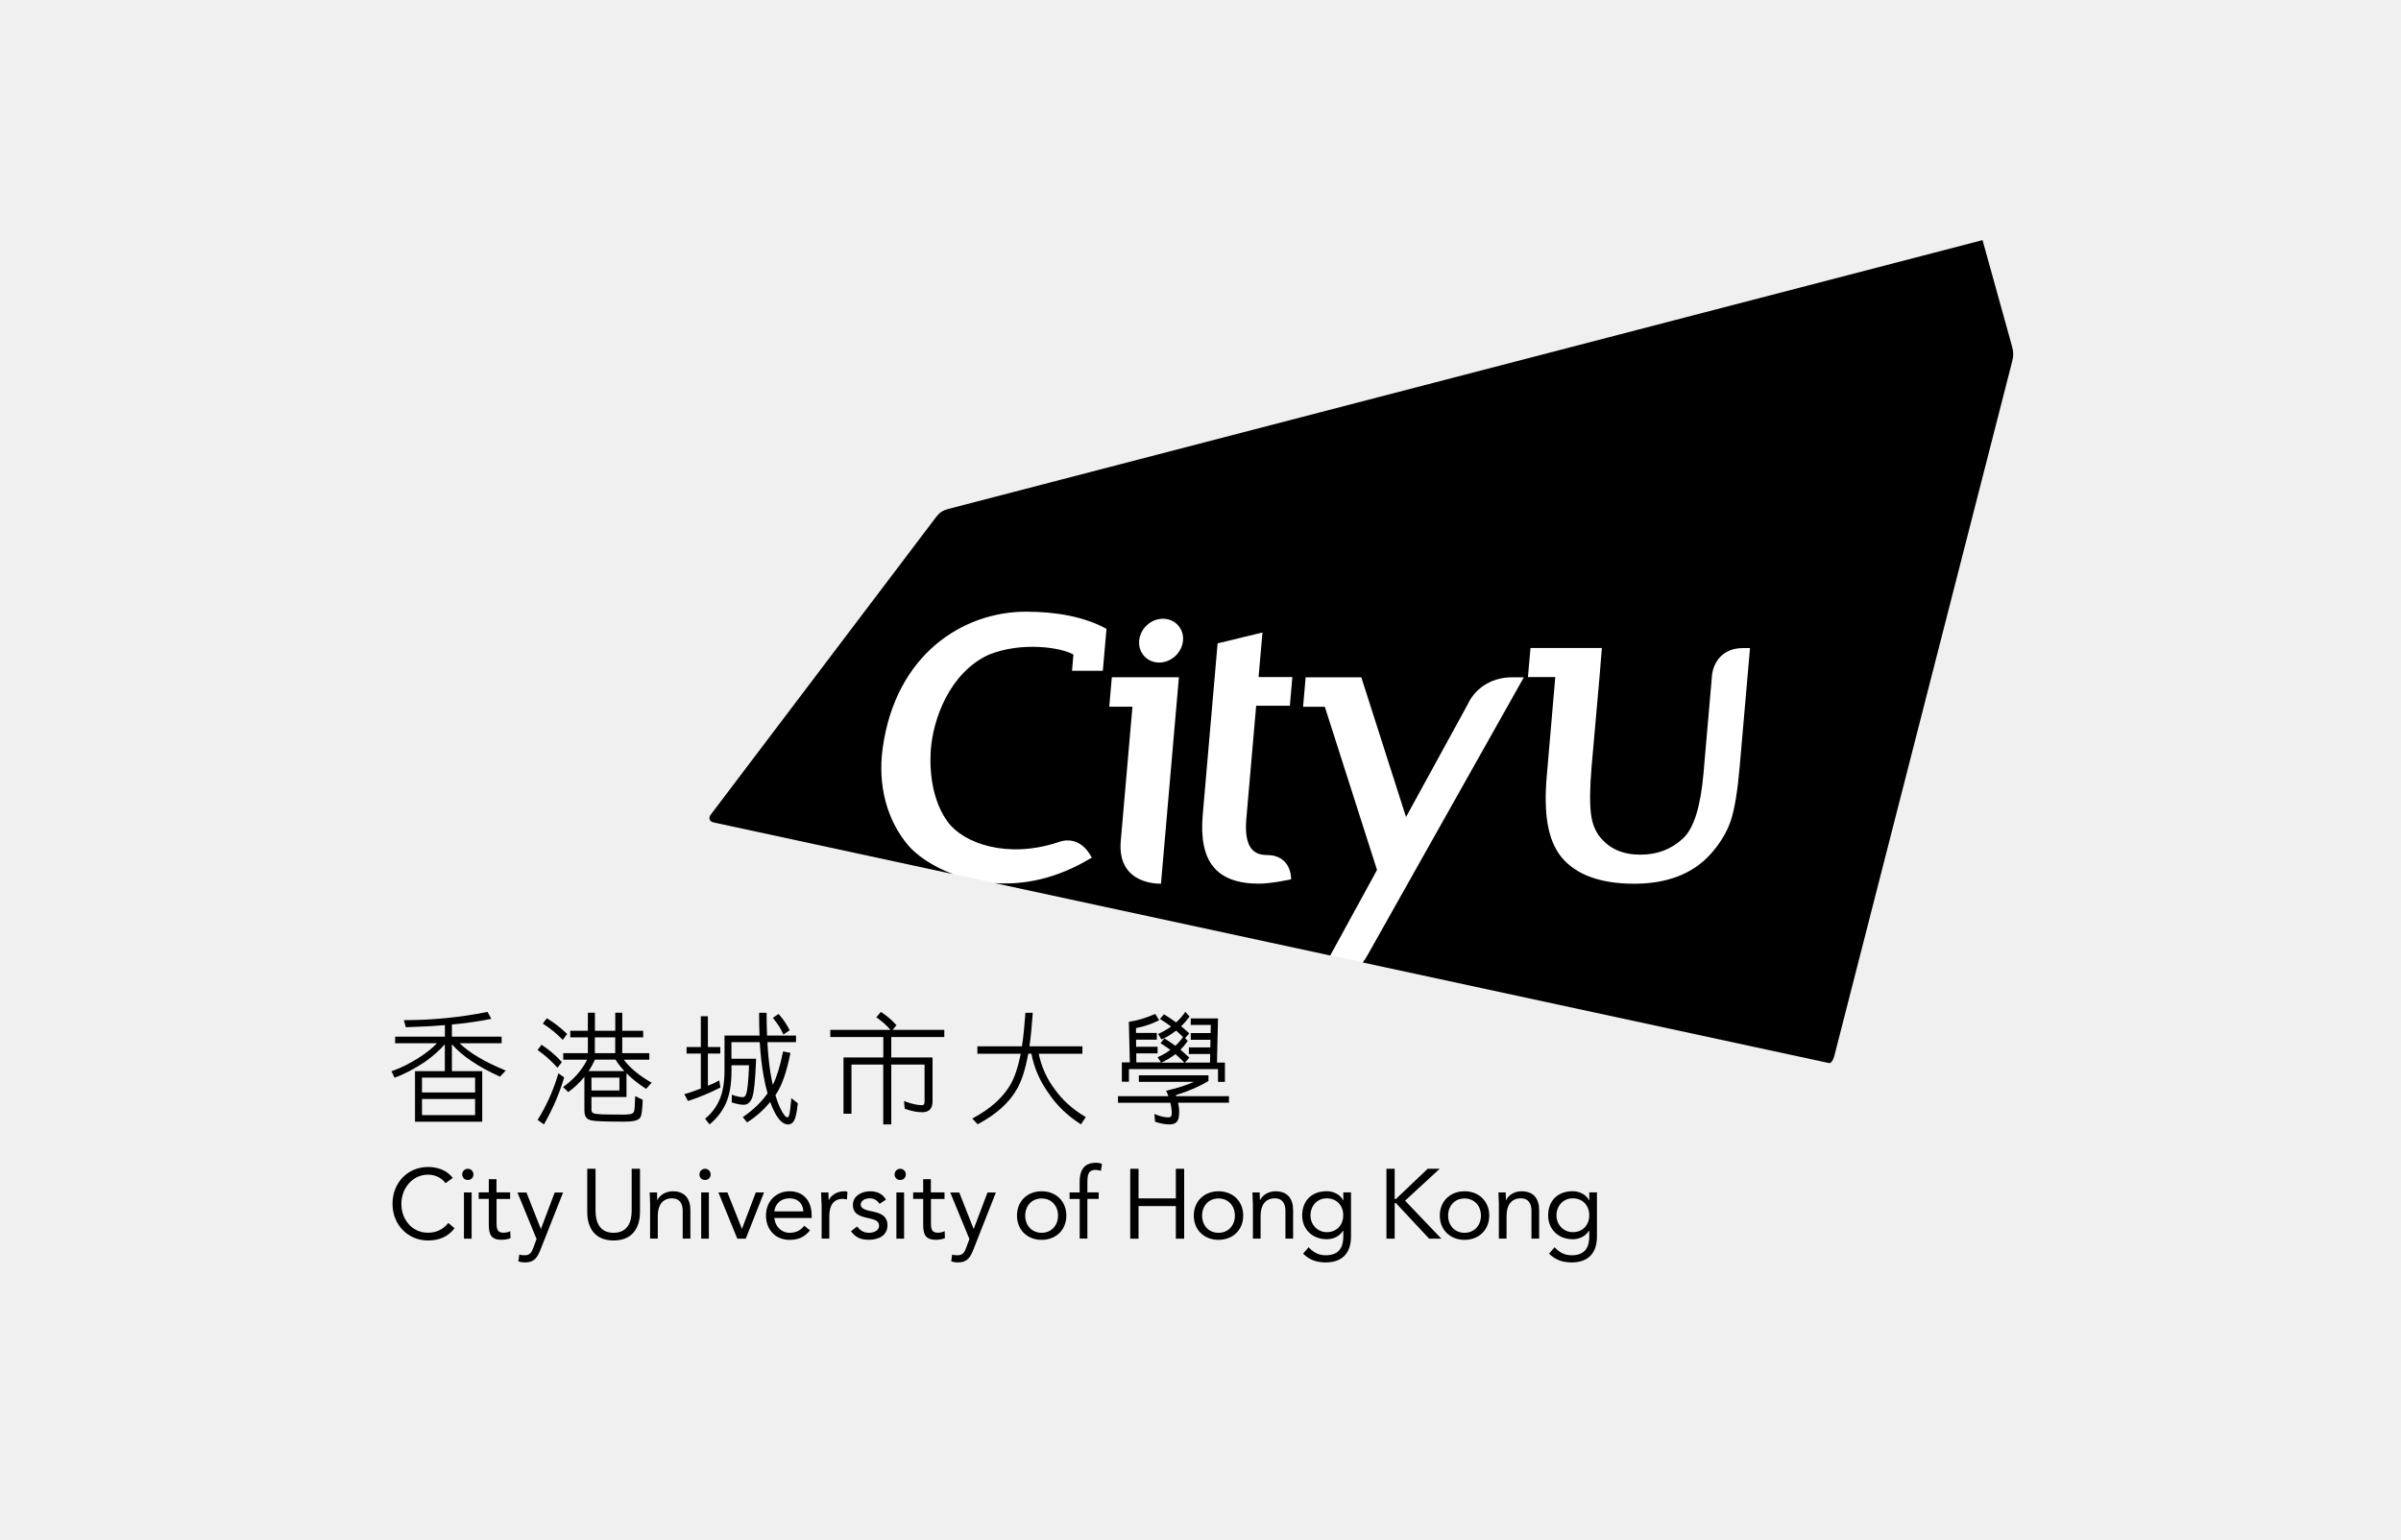
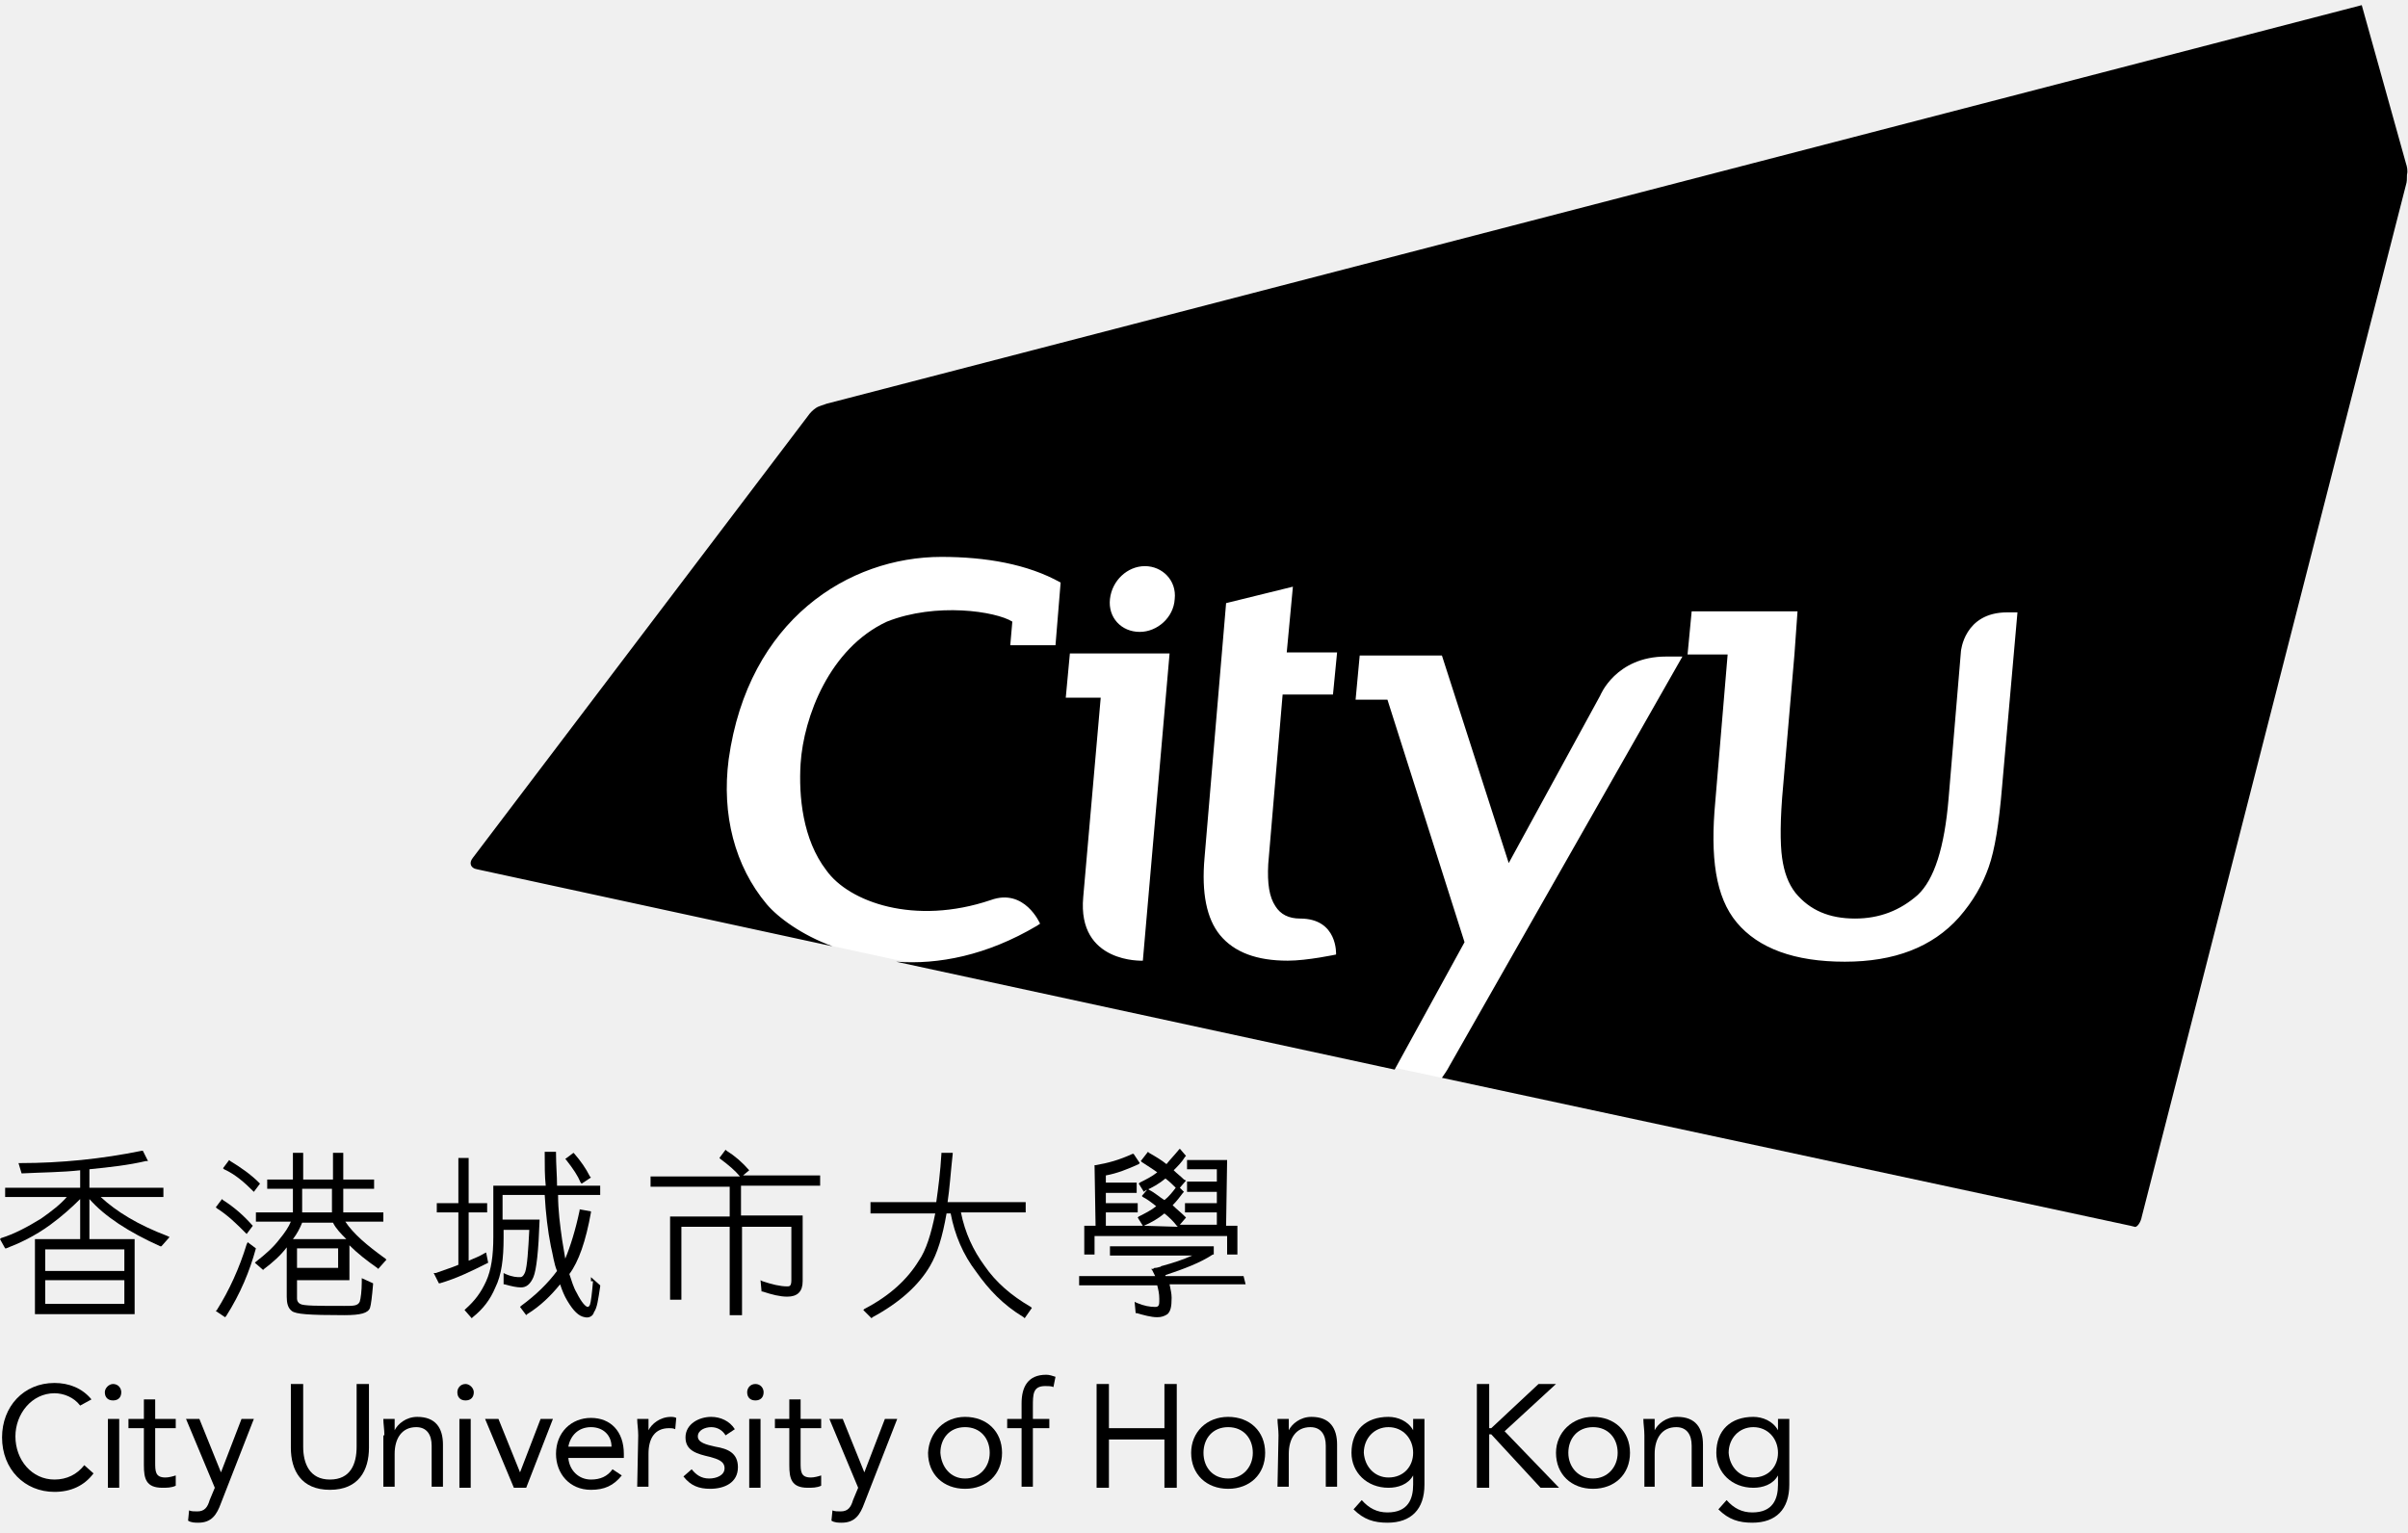
- <svg xmlns="http://www.w3.org/2000/svg" version="1.1" id="Chinese_Text_2" x="0px" y="0px" viewBox="0 0 346.84 222.45" style="enable-background:new 0 0 346.84 222.45;" xml:space="preserve">
+ <svg xmlns="http://www.w3.org/2000/svg" version="1.1" id="Chinese_Text_2" x="0px" y="0px" viewBox="0 0 234.3 149.2" style="enable-background:new 0 0 234.3 149.2;" xml:space="preserve">
  <style type="text/css">
	.st0{fill:#FFFFFF;}
</style>
  <g>
    <g>
-       <path d="M64.36,170.97c-0.6-0.82-1.56-1.23-2.53-1.23c-2.25,0-3.85,1.98-3.85,4.2c0,2.34,1.58,4.19,3.85,4.19    c1.23,0,2.21-0.5,2.93-1.41l0.9,0.76c-0.9,1.21-2.21,1.77-3.82,1.77c-2.9,0-5.14-2.24-5.14-5.31c0-2.97,2.14-5.31,5.14-5.31    c1.37,0,2.71,0.47,3.57,1.58L64.36,170.97z" />
-       <path d="M92.45,175.14c0,2.2-1.03,4.11-3.81,4.11c-2.78,0-3.81-1.92-3.81-4.11v-6.25h1.2v6.08c0,1.63,0.6,3.17,2.61,3.17    c2.01,0,2.61-1.54,2.61-3.17v-6.08h1.2V175.14z" />
-       <path d="M67.58,168.89c0.46,0,0.81,0.37,0.81,0.81c0,0.47-0.34,0.81-0.81,0.81c-0.47,0-0.81-0.34-0.81-0.81    C66.76,169.26,67.12,168.89,67.58,168.89 M67.02,172.31h1.11v6.68h-1.11V172.31z" />
-       <path d="M73.7,173.25h-1.97v3.34c0,0.85,0.02,1.54,1,1.54c0.33,0,0.68-0.07,0.98-0.23l0.04,1.01c-0.38,0.17-0.88,0.24-1.3,0.24    c-1.58,0-1.84-0.85-1.84-2.24v-3.67h-1.46v-0.94h1.46v-1.9h1.11v1.9h1.97V173.25z" />
-       <path d="M78.1,180.52c-0.44,1.13-0.88,1.9-2.22,1.9c-0.31,0-0.7-0.03-1-0.17l0.14-0.97c0.23,0.09,0.47,0.11,0.79,0.11    c0.73,0,1-0.44,1.24-1.1l0.46-1.25l-2.76-6.72h1.3l2.07,5.24h0.03l1.98-5.24h1.21L78.1,180.52z" />
-       <path d="M93.91,173.9c0-0.61-0.06-1.14-0.06-1.59h1.06c0,0.36,0.03,0.73,0.03,1.1h0.03c0.3-0.65,1.13-1.27,2.22-1.27    c1.76,0,2.54,1.11,2.54,2.72v4.12h-1.11v-4.01c0-1.11-0.49-1.81-1.53-1.81c-1.44,0-2.07,1.05-2.07,2.57v3.25h-1.11V173.9z" />
-       <path d="M101.85,168.89c0.45,0,0.81,0.37,0.81,0.81c0,0.47-0.34,0.81-0.81,0.81c-0.47,0-0.81-0.34-0.81-0.81    C101.04,169.26,101.4,168.89,101.85,168.89 M101.29,172.31h1.11v6.68h-1.11V172.31z" />
-       <polygon points="107.73,178.99 106.51,178.99 103.78,172.31 105.08,172.31 107.17,177.55 107.19,177.55 109.18,172.31     110.37,172.31   " />
-       <path d="M123.81,177.24c0.44,0.54,0.93,0.9,1.71,0.9c0.7,0,1.47-0.3,1.47-1.03c0-0.71-0.71-0.9-1.43-1.06    c-1.27-0.28-2.35-0.55-2.35-1.94c0-1.3,1.26-1.97,2.5-1.97c0.94,0,1.81,0.36,2.27,1.21l-0.93,0.61c-0.29-0.47-0.76-0.8-1.41-0.8    c-0.61,0-1.31,0.3-1.31,0.93c0,0.56,0.8,0.8,1.69,0.97c1.18,0.23,2.18,0.65,2.18,2c0,1.51-1.34,2.09-2.67,2.09    c-1.13,0-1.94-0.3-2.6-1.24L123.81,177.24z" />
-       <path d="M117.01,177.78c-0.79,1.01-1.73,1.38-2.97,1.38c-2.1,0-3.39-1.57-3.39-3.51c0-2.07,1.46-3.51,3.43-3.51    c1.88,0,3.17,1.28,3.17,3.5V176h-5.39c0.09,1.16,0.97,2.14,2.19,2.14c0.95,0,1.6-0.34,2.13-1.02L117.01,177.78z M116.05,175.05    c-0.04-1.13-0.79-1.89-2.01-1.89c-1.23,0-2.04,0.76-2.19,1.89H116.05z" />
-       <path d="M118.67,173.9c0-0.61-0.06-1.14-0.06-1.59h1.06c0,0.36,0.03,0.73,0.03,1.1h0.03c0.3-0.65,1.13-1.27,2.23-1.27    c0.14,0,0.3,0.01,0.46,0.07l-0.07,1.12c-0.19-0.06-0.4-0.09-0.6-0.09c-1.36,0-1.95,0.96-1.95,2.49v3.25h-1.11V173.9z" />
-       <path d="M130.04,168.89c0.46,0,0.81,0.37,0.81,0.81c0,0.47-0.34,0.81-0.81,0.81s-0.81-0.34-0.81-0.81    C129.23,169.26,129.59,168.89,130.04,168.89 M129.49,172.31h1.11v6.68h-1.11V172.31z" />
-       <path d="M136.45,173.25h-1.97v3.34c0,0.85,0.01,1.54,1,1.54c0.33,0,0.68-0.07,0.98-0.23l0.04,1.01c-0.38,0.17-0.88,0.24-1.3,0.24    c-1.58,0-1.84-0.85-1.84-2.24v-3.67h-1.45v-0.94h1.45v-1.9h1.11v1.9h1.97V173.25z" />
-       <path d="M140.63,180.52c-0.44,1.13-0.88,1.9-2.22,1.9c-0.32,0-0.7-0.03-1-0.17l0.14-0.97c0.23,0.09,0.47,0.11,0.79,0.11    c0.73,0,1-0.44,1.24-1.1l0.46-1.25l-2.77-6.72h1.3l2.07,5.24h0.03l1.98-5.24h1.21L140.63,180.52z" />
-       <path d="M150.47,172.14c2.06,0,3.57,1.43,3.57,3.51c0,2.09-1.51,3.51-3.57,3.51c-2.05,0-3.56-1.42-3.56-3.51    C146.91,173.57,148.41,172.14,150.47,172.14 M150.47,178.14c1.44,0,2.37-1.09,2.37-2.48c0-1.4-0.93-2.48-2.37-2.48    c-1.44,0-2.37,1.08-2.37,2.48C148.1,177.05,149.03,178.14,150.47,178.14" />
-       <path d="M155.96,173.25h-1.45v-0.94h1.45v-1.5c0-1.63,0.57-2.79,2.37-2.79c0.28,0,0.64,0.06,0.86,0.17l-0.16,1    c-0.24-0.09-0.5-0.14-0.75-0.14c-1.16,0-1.2,0.84-1.2,2v1.25h1.63v0.94h-1.63v5.74h-1.11V173.25z" />
-       <polygon points="163.27,168.89 164.47,168.89 164.47,173.17 169.86,173.17 169.86,168.89 171.06,168.89 171.06,178.99     169.86,178.99 169.86,174.28 164.47,174.28 164.47,178.99 163.27,178.99   " />
-       <path d="M176.02,172.14c2.06,0,3.57,1.43,3.57,3.51c0,2.09-1.51,3.51-3.57,3.51c-2.05,0-3.57-1.42-3.57-3.51    C172.45,173.57,173.97,172.14,176.02,172.14 M176.02,178.14c1.44,0,2.37-1.09,2.37-2.48c0-1.4-0.93-2.48-2.37-2.48    c-1.44,0-2.37,1.08-2.37,2.48C173.65,177.05,174.58,178.14,176.02,178.14" />
-       <path d="M180.98,173.9c0-0.61-0.06-1.14-0.06-1.59h1.05c0,0.36,0.03,0.73,0.03,1.1h0.03c0.3-0.65,1.13-1.27,2.23-1.27    c1.75,0,2.54,1.11,2.54,2.72v4.12h-1.11v-4.01c0-1.11-0.48-1.81-1.52-1.81c-1.44,0-2.07,1.05-2.07,2.57v3.25h-1.11V173.9z" />
-       <path d="M195.16,178.69c0,2.41-1.3,3.73-3.64,3.73c-1.3,0-2.34-0.34-3.28-1.27l0.8-0.92c0.7,0.76,1.46,1.16,2.48,1.16    c2,0,2.53-1.28,2.53-2.7v-0.86h-0.03c-0.53,0.86-1.47,1.24-2.36,1.24c-2.1,0-3.55-1.46-3.55-3.43c0-2.18,1.42-3.51,3.55-3.51    c0.9,0,1.91,0.43,2.36,1.31h0.03v-1.14h1.11V178.69z M191.66,178.05c1.53,0,2.38-1.14,2.38-2.43c0-1.44-0.97-2.46-2.38-2.46    c-1.4,0-2.35,1.09-2.35,2.48C189.31,177.01,190.36,178.05,191.66,178.05" />
-       <path d="M211.56,172.14c2.05,0,3.57,1.43,3.57,3.51c0,2.09-1.51,3.51-3.57,3.51c-2.05,0-3.57-1.42-3.57-3.51    C207.99,173.57,209.51,172.14,211.56,172.14 M211.56,178.14c1.44,0,2.37-1.09,2.37-2.48c0-1.4-0.93-2.48-2.37-2.48    c-1.44,0-2.37,1.08-2.37,2.48C209.19,177.05,210.12,178.14,211.56,178.14" />
-       <path d="M216.52,173.9c0-0.61-0.06-1.14-0.06-1.59h1.05c0,0.36,0.03,0.73,0.03,1.1h0.03c0.3-0.65,1.13-1.27,2.23-1.27    c1.76,0,2.54,1.11,2.54,2.72v4.12h-1.11v-4.01c0-1.11-0.48-1.81-1.53-1.81c-1.44,0-2.07,1.05-2.07,2.57v3.25h-1.11V173.9z" />
-       <path d="M230.69,178.69c0,2.41-1.3,3.73-3.64,3.73c-1.3,0-2.34-0.34-3.28-1.27l0.8-0.92c0.7,0.76,1.46,1.16,2.48,1.16    c2,0,2.53-1.28,2.53-2.7v-0.86h-0.03c-0.53,0.86-1.47,1.24-2.36,1.24c-2.1,0-3.55-1.46-3.55-3.43c0-2.18,1.43-3.51,3.55-3.51    c0.9,0,1.91,0.43,2.36,1.31h0.03v-1.14h1.11V178.69z M227.2,178.05c1.53,0,2.38-1.14,2.38-2.43c0-1.44-0.97-2.46-2.38-2.46    c-1.4,0-2.36,1.09-2.36,2.48C224.84,177.01,225.9,178.05,227.2,178.05" />
-       <polygon points="200.28,168.89 201.47,168.89 201.47,173.25 201.65,173.25 206.24,168.89 207.97,168.89 202.97,173.5     208.21,178.99 206.45,178.99 201.65,173.85 201.47,173.85 201.47,178.99 200.28,178.99   " />
+       <path d="M7.8,136.8c-0.6-0.8-1.6-1.2-2.5-1.2c-2.2,0-3.8,2-3.8,4.2c0,2.3,1.6,4.2,3.8,4.2c1.2,0,2.2-0.5,2.9-1.4l0.9,0.8    c-0.9,1.2-2.2,1.8-3.8,1.8c-2.9,0-5.1-2.2-5.1-5.3c0-3,2.1-5.3,5.1-5.3c1.4,0,2.7,0.5,3.6,1.6L7.8,136.8z" />
+       <path d="M35.9,140.9c0,2.2-1,4.1-3.8,4.1s-3.8-1.9-3.8-4.1v-6.2h1.2v6.1c0,1.6,0.6,3.2,2.6,3.2s2.6-1.5,2.6-3.2v-6.1h1.2V140.9z" />
+       <path d="M11,134.7c0.5,0,0.8,0.4,0.8,0.8c0,0.5-0.3,0.8-0.8,0.8s-0.8-0.3-0.8-0.8C10.2,135.1,10.6,134.7,11,134.7 M10.5,138.1h1.1    v6.7h-1.1V138.1z" />
+       <path d="M17.1,139h-2v3.3c0,0.9,0,1.5,1,1.5c0.3,0,0.7-0.1,1-0.2l0,1c-0.4,0.2-0.9,0.2-1.3,0.2c-1.6,0-1.8-0.9-1.8-2.2V139h-1.5    v-0.9h1.5v-1.9h1.1v1.9h2L17.1,139L17.1,139z" />
+       <path d="M21.5,146.3c-0.4,1.1-0.9,1.9-2.2,1.9c-0.3,0-0.7,0-1-0.2l0.1-1c0.2,0.1,0.5,0.1,0.8,0.1c0.7,0,1-0.4,1.2-1.1l0.5-1.2    l-2.8-6.7h1.3l2.1,5.2h0l2-5.2h1.2L21.5,146.3z" />
+       <path d="M37.4,139.7c0-0.6-0.1-1.1-0.1-1.6h1.1c0,0.4,0,0.7,0,1.1h0c0.3-0.6,1.1-1.3,2.2-1.3c1.8,0,2.5,1.1,2.5,2.7v4.1h-1.1v-4    c0-1.1-0.5-1.8-1.5-1.8c-1.4,0-2.1,1.1-2.1,2.6v3.2h-1.1V139.7z" />
+       <path d="M45.3,134.7c0.4,0,0.8,0.4,0.8,0.8c0,0.5-0.3,0.8-0.8,0.8s-0.8-0.3-0.8-0.8C44.5,135.1,44.8,134.7,45.3,134.7 M44.7,138.1    h1.1v6.7h-1.1V138.1z" />
+       <polygon points="51.2,144.8 50,144.8 47.2,138.1 48.5,138.1 50.6,143.3 50.6,143.3 52.6,138.1 53.8,138.1   " />
+       <path d="M67.3,143c0.4,0.5,0.9,0.9,1.7,0.9c0.7,0,1.5-0.3,1.5-1c0-0.7-0.7-0.9-1.4-1.1c-1.3-0.3-2.4-0.6-2.4-1.9    c0-1.3,1.3-2,2.5-2c0.9,0,1.8,0.4,2.3,1.2l-0.9,0.6c-0.3-0.5-0.8-0.8-1.4-0.8c-0.6,0-1.3,0.3-1.3,0.9c0,0.6,0.8,0.8,1.7,1    c1.2,0.2,2.2,0.6,2.2,2c0,1.5-1.3,2.1-2.7,2.1c-1.1,0-1.9-0.3-2.6-1.2L67.3,143z" />
+       <path d="M60.5,143.6c-0.8,1-1.7,1.4-3,1.4c-2.1,0-3.4-1.6-3.4-3.5c0-2.1,1.5-3.5,3.4-3.5c1.9,0,3.2,1.3,3.2,3.5v0.4h-5.4    c0.1,1.2,1,2.1,2.2,2.1c0.9,0,1.6-0.3,2.1-1L60.5,143.6z M59.5,140.8c0-1.1-0.8-1.9-2-1.9c-1.2,0-2,0.8-2.2,1.9H59.5z" />
+       <path d="M62.1,139.7c0-0.6-0.1-1.1-0.1-1.6h1.1c0,0.4,0,0.7,0,1.1h0c0.3-0.6,1.1-1.3,2.2-1.3c0.1,0,0.3,0,0.5,0.1l-0.1,1.1    c-0.2-0.1-0.4-0.1-0.6-0.1c-1.4,0-2,1-2,2.5v3.2h-1.1L62.1,139.7L62.1,139.7z" />
+       <path d="M73.5,134.7c0.5,0,0.8,0.4,0.8,0.8c0,0.5-0.3,0.8-0.8,0.8s-0.8-0.3-0.8-0.8C72.7,135.1,73,134.7,73.5,134.7 M72.9,138.1    h1.1v6.7h-1.1V138.1z" />
+       <path d="M79.9,139h-2v3.3c0,0.9,0,1.5,1,1.5c0.3,0,0.7-0.1,1-0.2l0,1c-0.4,0.2-0.9,0.2-1.3,0.2c-1.6,0-1.8-0.9-1.8-2.2V139h-1.4    v-0.9h1.4v-1.9h1.1v1.9h2L79.9,139L79.9,139z" />
+       <path d="M84.1,146.3c-0.4,1.1-0.9,1.9-2.2,1.9c-0.3,0-0.7,0-1-0.2l0.1-1c0.2,0.1,0.5,0.1,0.8,0.1c0.7,0,1-0.4,1.2-1.1l0.5-1.2    l-2.8-6.7H82l2.1,5.2h0l2-5.2h1.2L84.1,146.3z" />
+       <path d="M93.9,137.9c2.1,0,3.6,1.4,3.6,3.5c0,2.1-1.5,3.5-3.6,3.5c-2.1,0-3.6-1.4-3.6-3.5C90.4,139.4,91.9,137.9,93.9,137.9     M93.9,143.9c1.4,0,2.4-1.1,2.4-2.5c0-1.4-0.9-2.5-2.4-2.5s-2.4,1.1-2.4,2.5C91.6,142.8,92.5,143.9,93.9,143.9" />
+       <path d="M99.4,139H98v-0.9h1.4v-1.5c0-1.6,0.6-2.8,2.4-2.8c0.3,0,0.6,0.1,0.9,0.2l-0.2,1c-0.2-0.1-0.5-0.1-0.8-0.1    c-1.2,0-1.2,0.8-1.2,2v1.2h1.6v0.9h-1.6v5.7h-1.1L99.4,139L99.4,139z" />
+       <polygon points="106.7,134.7 107.9,134.7 107.9,139 113.3,139 113.3,134.7 114.5,134.7 114.5,144.8 113.3,144.8 113.3,140.1     107.9,140.1 107.9,144.8 106.7,144.8   " />
+       <path d="M119.5,137.9c2.1,0,3.6,1.4,3.6,3.5c0,2.1-1.5,3.5-3.6,3.5c-2.1,0-3.6-1.4-3.6-3.5C115.9,139.4,117.4,137.9,119.5,137.9     M119.5,143.9c1.4,0,2.4-1.1,2.4-2.5c0-1.4-0.9-2.5-2.4-2.5s-2.4,1.1-2.4,2.5C117.1,142.8,118,143.9,119.5,143.9" />
+       <path d="M124.4,139.7c0-0.6-0.1-1.1-0.1-1.6h1.1c0,0.4,0,0.7,0,1.1h0c0.3-0.6,1.1-1.3,2.2-1.3c1.8,0,2.5,1.1,2.5,2.7v4.1h-1.1v-4    c0-1.1-0.5-1.8-1.5-1.8c-1.4,0-2.1,1.1-2.1,2.6v3.2h-1.1L124.4,139.7L124.4,139.7z" />
+       <path d="M138.6,144.5c0,2.4-1.3,3.7-3.6,3.7c-1.3,0-2.3-0.3-3.3-1.3l0.8-0.9c0.7,0.8,1.5,1.2,2.5,1.2c2,0,2.5-1.3,2.5-2.7v-0.9h0    c-0.5,0.9-1.5,1.2-2.4,1.2c-2.1,0-3.6-1.5-3.6-3.4c0-2.2,1.4-3.5,3.6-3.5c0.9,0,1.9,0.4,2.4,1.3h0v-1.1h1.1V144.5z M135.1,143.8    c1.5,0,2.4-1.1,2.4-2.4c0-1.4-1-2.5-2.4-2.5c-1.4,0-2.4,1.1-2.4,2.5C132.8,142.8,133.8,143.8,135.1,143.8" />
+       <path d="M155,137.9c2.1,0,3.6,1.4,3.6,3.5c0,2.1-1.5,3.5-3.6,3.5c-2.1,0-3.6-1.4-3.6-3.5C151.4,139.4,153,137.9,155,137.9     M155,143.9c1.4,0,2.4-1.1,2.4-2.5c0-1.4-0.9-2.5-2.4-2.5s-2.4,1.1-2.4,2.5C152.6,142.8,153.6,143.9,155,143.9" />
+       <path d="M160,139.7c0-0.6-0.1-1.1-0.1-1.6h1.1c0,0.4,0,0.7,0,1.1h0c0.3-0.6,1.1-1.3,2.2-1.3c1.8,0,2.5,1.1,2.5,2.7v4.1h-1.1v-4    c0-1.1-0.5-1.8-1.5-1.8c-1.4,0-2.1,1.1-2.1,2.6v3.2H160L160,139.7L160,139.7z" />
+       <path d="M174.1,144.5c0,2.4-1.3,3.7-3.6,3.7c-1.3,0-2.3-0.3-3.3-1.3l0.8-0.9c0.7,0.8,1.5,1.2,2.5,1.2c2,0,2.5-1.3,2.5-2.7v-0.9h0    c-0.5,0.9-1.5,1.2-2.4,1.2c-2.1,0-3.6-1.5-3.6-3.4c0-2.2,1.4-3.5,3.6-3.5c0.9,0,1.9,0.4,2.4,1.3h0v-1.1h1.1V144.5z M170.6,143.8    c1.5,0,2.4-1.1,2.4-2.4c0-1.4-1-2.5-2.4-2.5c-1.4,0-2.4,1.1-2.4,2.5C168.3,142.8,169.3,143.8,170.6,143.8" />
+       <polygon points="143.7,134.7 144.9,134.7 144.9,139 145.1,139 149.7,134.7 151.4,134.7 146.4,139.3 151.7,144.8 149.9,144.8     145.1,139.6 144.9,139.6 144.9,144.8 143.7,144.8   " />
    </g>
    <g>
-       <path d="M66.39,150.75h6.07v-0.95h-7.18v-1.76c1.97-0.18,3.82-0.44,5.51-0.78l0.18-0.04l-0.54-1l-0.1,0.02    c-3.91,0.78-7.88,1.17-11.82,1.17h-0.17l0.28,1.02l0.1,0c1.94-0.05,3.8-0.15,5.55-0.3v1.67h-7.19v0.95h6.04    c-0.64,0.69-1.5,1.38-2.55,2.05c-1.31,0.84-2.61,1.5-3.88,1.95l-0.14,0.05l0.45,0.93l0.11-0.04c1.31-0.48,2.75-1.24,4.29-2.26    c1.14-0.81,2.1-1.66,2.86-2.53v3.88h-4.31v7.31h9.71v-7.31h-4.38v-3.88c1.49,1.69,3.8,3.25,6.86,4.64l0.09,0.04l0.83-0.89    l-0.18-0.07C69.99,153.43,67.81,152.13,66.39,150.75z M68.63,158.81v2.33h-7.67v-2.33H68.63z M60.96,157.86v-2.14h7.67v2.14H60.96    z" />
-       <path d="M152.39,157.44c-1.15-1.53-1.92-3.19-2.34-5.17h6.31v-1.08h-7.65c0.19-1.31,0.34-2.85,0.47-4.7l0.01-0.14h-1.06    l-0.01,0.12c-0.12,1.71-0.28,3.33-0.49,4.72h-6.44v1.08h6.26c-0.4,2.04-0.93,3.56-1.58,4.62c-1.11,1.82-2.84,3.35-5.27,4.66    l-0.15,0.08l0.78,0.83l0.09-0.05c2.63-1.41,4.46-3.06,5.59-5.05c0.68-1.18,1.21-2.82,1.63-5.1h0.45c0.42,2.14,1.24,3.98,2.49,5.72    c1.16,1.73,2.65,3.18,4.56,4.42l0.11,0.07l0.7-1.05l-0.12-0.07C154.91,160.26,153.5,158.98,152.39,157.44z" />
-       <path d="M129.5,148.15l-0.08-0.09c-0.66-0.73-1.34-1.29-2.08-1.77l-0.1-0.06l-0.65,0.77l0.12,0.08c0.76,0.55,1.41,1.12,1.93,1.74    h-8.7v1.03h7.66v2.95h-5.75v8.13H123v-7.1h4.59v8.65h1.16v-8.65h4.81v5.25c0,0.62-0.25,0.62-0.35,0.62c-0.7,0-1.51-0.18-2.42-0.53    l-0.2-0.08l0.1,1.12l0.08,0.03c0.93,0.33,1.73,0.48,2.44,0.48c0.98,0,1.5-0.52,1.5-1.5v-6.42h-5.96v-2.95h7.66v-1.03h-7.47    L129.5,148.15z" />
-       <path d="M81.18,150.15l0.11,0.11l0.64-0.84l-0.08-0.08c-0.82-0.8-1.75-1.52-2.76-2.14l-0.1-0.06l-0.58,0.77l0.12,0.08    C79.42,148.55,80.32,149.28,81.18,150.15z" />
-       <path d="M90.12,153.13h3.68v-0.95h-3.91v-2.28h3.02v-0.95h-3.02v-2.61h-1.01v2.61h-2.94v-2.61h-1.02v2.61h-2.54v0.95h2.54v2.28    h-3.56v0.95h3.45c-0.25,0.53-0.61,1.1-1.06,1.68c-0.62,0.79-1.38,1.52-2.29,2.18l-0.12,0.09l0.75,0.73l0.09-0.07    c0.84-0.62,1.57-1.32,2.24-2.14v4.77c0,0.61,0.09,1.07,0.53,1.35c0.43,0.28,1.57,0.36,5.09,0.36c1.63,0,2.27-0.18,2.52-0.73    c0.14-0.29,0.23-1.06,0.28-2.34l0-0.09l-1.09-0.53l-0.01,0.39c-0.03,0.82-0.05,1.59-0.16,1.85c-0.15,0.37-0.6,0.43-1.54,0.43    c-2.6,0-3.98-0.01-4.34-0.21c-0.22-0.13-0.26-0.27-0.26-0.53v-1.8h5.06v-3.43c0.77,0.77,1.68,1.5,2.74,2.19l0.1,0.06l0.79-0.89    l-0.14-0.08C92.28,155.38,90.98,154.29,90.12,153.13z M85.44,157.58v-1.86h4.04v1.86H85.44z M88.87,149.9v2.28h-2.94v-2.28H88.87z     M85.03,154.77c0.37-0.54,0.66-1.09,0.9-1.65h2.99c0.35,0.57,0.78,1.12,1.27,1.65H85.03z" />
-       <path d="M81.5,155.68l-0.84-0.58l-0.05,0.17c-0.69,2.32-1.66,4.49-2.88,6.45l-0.07,0.11l0.92,0.65l0.07-0.13    c1.27-2.27,2.19-4.42,2.82-6.58L81.5,155.68z" />
-       <path d="M80.42,154.17l0.11,0.12l0.64-0.82l-0.08-0.08c-0.83-0.9-1.73-1.67-2.76-2.35l-0.1-0.07l-0.58,0.75l0.11,0.08    C78.72,152.48,79.59,153.26,80.42,154.17z" />
-       <path d="M163.07,154.49h12.88v1.84h1v-2.79h-1.15l0.15-6.38h-3.94v0.95h2.9l-0.03,1.17h-2.87v0.97h2.85l-0.02,1.1h-3.1v0.95h3.08    l-0.03,1.24h-3.62l0.64-0.71l-0.1-0.09c-0.41-0.38-0.79-0.72-1.19-1.05c0.36-0.36,0.69-0.75,0.99-1.18l0.06-0.09l-0.37-0.42    l0.6-0.67l-0.16-0.15c-0.32-0.29-0.66-0.6-1.01-0.88c0.39-0.38,0.76-0.8,1.15-1.32l0.06-0.09l-0.61-0.68l-0.1,0.14    c-0.35,0.5-0.75,0.95-1.23,1.39c-0.49-0.36-1.03-0.73-1.66-1.11l-0.1-0.06l-0.58,0.67l0.13,0.08c0.57,0.37,1.05,0.69,1.48,1.01    c-0.52,0.39-1.11,0.73-1.74,1.02l-0.14,0.06l0.49,0.79l0.11-0.05c0.7-0.31,1.36-0.72,2.01-1.23c0.36,0.31,0.7,0.65,0.99,0.93    l-0.02,0.03c-0.31,0.44-0.66,0.85-1.08,1.24c-0.47-0.34-0.95-0.66-1.48-1.01l-0.1-0.07l-0.57,0.7l0.13,0.08    c0.4,0.25,0.82,0.54,1.29,0.89c-0.51,0.38-1.06,0.71-1.7,1l-0.14,0.06l0.49,0.75h-3.56l-0.01-1.31h3.08v-0.95h-3.1l-0.01-1.03h3    v-0.97h-3l-0.01-0.7c1.09-0.2,2.14-0.55,3.22-1.07l0.13-0.06l-0.56-0.91l-0.11,0.04c-1.27,0.55-2.44,0.9-3.59,1.07l-0.12,0.02    l0.14,5.87h-1.15v2.79h1.02V154.49z M167.83,153.51c0.71-0.32,1.37-0.72,1.97-1.19c0.48,0.43,0.86,0.79,1.22,1.16l0.06,0.07h-3.34    L167.83,153.51z" />
-       <path d="M177.51,158.4h-7.61c0-0.01-0.01-0.02-0.01-0.04c-0.01-0.03-0.02-0.07-0.04-0.11c1.79-0.55,3.35-1.22,4.65-2.01l0.07-0.04    v-0.82h-10.06v0.95h7.97c-0.85,0.37-1.82,0.71-2.9,1l0,0c-0.04,0.01-0.14,0.03-0.25,0.06l-0.01,0c-0.01,0-0.01,0-0.02,0.01    c-0.12,0.03-0.3,0.08-0.47,0.12c-0.08,0.02-0.15,0.04-0.23,0.06l-0.16,0.04l0.08,0.15c0.1,0.19,0.18,0.38,0.27,0.63h-7.29v0.95    h7.57c0.09,0.41,0.17,0.78,0.19,1.28c0.02,0.45-0.02,0.64-0.15,0.74c-0.08,0.06-0.16,0.09-0.34,0.09c-0.52,0-1.12-0.13-1.81-0.41    l-0.2-0.08l0.1,1.12l0.08,0.03c0.74,0.24,1.4,0.36,2.02,0.36c0.4,0,0.73-0.1,0.96-0.3c0.29-0.26,0.42-0.72,0.42-1.56    c0-0.42-0.06-0.8-0.16-1.28h7.35V158.4z" />
-       <path d="M104.07,157.15l-0.17-1.03l-0.16,0.09c-0.48,0.27-0.83,0.42-1.48,0.68v-4.65h1.79v-0.94h-1.79v-4.45h-1.02v4.45h-2.06    v0.94h2.06v5.05c-0.73,0.28-1.41,0.54-2.23,0.77l-0.16,0.04l0.53,0.99l0.11-0.03c1.52-0.5,2.99-1.11,4.49-1.87L104.07,157.15z" />
-       <path d="M114.3,158.9c-0.1,1.17-0.22,2.01-0.33,2.33c-0.08,0.23-0.19,0.23-0.23,0.23c-0.2,0-0.58-0.36-1.05-1.38    c-0.26-0.54-0.48-1.16-0.68-1.83c0,0,0,0,0.01-0.01l0.01-0.01c0.87-1.22,1.58-3.23,2.13-5.96l0.02-0.13l-1.07-0.21l-0.02,0.13    c-0.38,1.95-0.87,3.54-1.45,4.71c-0.13-0.55-0.25-1.16-0.35-1.78c-0.21-1.38-0.36-2.86-0.43-4.4h4.13v-0.95h-4.18    c-0.04-0.96-0.07-2-0.07-3.16v-0.13h-1.08v0.13c0,1.27,0.02,2.26,0.06,3.16h-5.06v4.97c0,1.8-0.24,3.2-0.71,4.28    c-0.46,1.06-1.11,1.94-2,2.69l-0.1,0.08l0.65,0.82l0.1-0.09c0.96-0.8,1.69-1.74,2.23-2.89c0.55-1.19,0.84-2.77,0.84-4.79v-0.78    h2.53c-0.07,2.03-0.2,3.48-0.38,4.07c-0.17,0.54-0.43,0.54-0.52,0.54c-0.28,0-0.66-0.04-1.41-0.29l-0.18-0.06v1.11l0.09,0.03    c0.72,0.22,1.21,0.31,1.64,0.31c0.54,0,0.95-0.34,1.21-1.01c0.27-0.72,0.46-2.57,0.57-5.5l0-0.14h-3.56v-2.4h4.09    c0.11,1.82,0.3,3.49,0.57,4.96c0.15,0.83,0.35,1.7,0.56,2.44c-0.86,1.22-1.99,2.34-3.46,3.35l-0.12,0.08l0.62,0.77l0.1-0.06    c1.29-0.84,2.35-1.8,3.24-2.89c0.2,0.57,0.44,1.12,0.72,1.63c0.55,1,1.11,1.53,1.73,1.61c0.38,0.05,0.75-0.13,0.95-0.46    c0.26-0.41,0.44-1.21,0.58-2.52l0.01-0.07l-0.95-0.76L114.3,158.9z" />
-       <path d="M113.1,149.35l0.06,0.15l0.91-0.63l-0.05-0.1c-0.42-0.82-0.86-1.46-1.47-2.16l-0.08-0.09l-0.83,0.56l0.09,0.11    C112.38,147.99,112.77,148.61,113.1,149.35z" />
+       <path d="M9.8,116.5h6.1v-0.9H8.7v-1.8c2-0.2,3.8-0.4,5.5-0.8l0.2,0l-0.5-1l-0.1,0c-3.9,0.8-7.9,1.2-11.8,1.2H1.8l0.3,1h0.1    c1.9-0.1,3.8-0.1,5.6-0.3v1.7H0.5v0.9h6c-0.6,0.7-1.5,1.4-2.5,2.1c-1.3,0.8-2.6,1.5-3.9,1.9L0,120.6l0.5,0.9l0.1,0    c1.3-0.5,2.8-1.2,4.3-2.3c1.1-0.8,2.1-1.7,2.9-2.5v3.9H3.4v7.3h9.7v-7.3H8.7v-3.9c1.5,1.7,3.8,3.2,6.9,4.6l0.1,0l0.8-0.9l-0.2-0.1    C13.4,119.2,11.3,117.9,9.8,116.5z M12.1,124.6v2.3H4.4v-2.3H12.1z M4.4,123.7v-2.1h7.7v2.1H4.4z" />
+       <path d="M95.8,123.2c-1.1-1.5-1.9-3.2-2.3-5.2h6.3V117h-7.6c0.2-1.3,0.3-2.9,0.5-4.7l0-0.1h-1.1l0,0.1c-0.1,1.7-0.3,3.3-0.5,4.7    h-6.4v1.1h6.3c-0.4,2-0.9,3.6-1.6,4.6c-1.1,1.8-2.8,3.4-5.3,4.7l-0.1,0.1l0.8,0.8l0.1-0.1c2.6-1.4,4.5-3.1,5.6-5    c0.7-1.2,1.2-2.8,1.6-5.1h0.4c0.4,2.1,1.2,4,2.5,5.7c1.2,1.7,2.6,3.2,4.6,4.4l0.1,0.1l0.7-1l-0.1-0.1    C98.4,126.1,96.9,124.8,95.8,123.2z" />
+       <path d="M72.9,113.9L72.9,113.9c-0.7-0.8-1.4-1.4-2.2-1.9l-0.1-0.1l-0.6,0.8l0.1,0.1c0.8,0.6,1.4,1.1,1.9,1.7h-8.7v1h7.7v2.9h-5.8    v8.1h1.1v-7.1H71v8.6h1.2v-8.6H77v5.2c0,0.6-0.2,0.6-0.4,0.6c-0.7,0-1.5-0.2-2.4-0.5l-0.2-0.1l0.1,1.1l0.1,0    c0.9,0.3,1.7,0.5,2.4,0.5c1,0,1.5-0.5,1.5-1.5v-6.4h-6v-2.9h7.7v-1h-7.5L72.9,113.9z" />
+       <path d="M24.6,115.9l0.1,0.1l0.6-0.8l-0.1-0.1c-0.8-0.8-1.8-1.5-2.8-2.1l-0.1-0.1l-0.6,0.8l0.1,0.1    C22.9,114.3,23.8,115.1,24.6,115.9z" />
+       <path d="M33.6,118.9h3.7V118h-3.9v-2.3h3v-0.9h-3v-2.6h-1v2.6h-2.9v-2.6h-1v2.6h-2.5v0.9h2.5v2.3h-3.6v0.9h3.4    c-0.2,0.5-0.6,1.1-1.1,1.7c-0.6,0.8-1.4,1.5-2.3,2.2l-0.1,0.1l0.8,0.7l0.1-0.1c0.8-0.6,1.6-1.3,2.2-2.1v4.8c0,0.6,0.1,1.1,0.5,1.4    c0.4,0.3,1.6,0.4,5.1,0.4c1.6,0,2.3-0.2,2.5-0.7c0.1-0.3,0.2-1.1,0.3-2.3v-0.1l-1.1-0.5l0,0.4c0,0.8-0.1,1.6-0.2,1.9    c-0.2,0.4-0.6,0.4-1.5,0.4c-2.6,0-4,0-4.3-0.2c-0.2-0.1-0.3-0.3-0.3-0.5v-1.8h5.1v-3.4c0.8,0.8,1.7,1.5,2.7,2.2l0.1,0.1l0.8-0.9    l-0.1-0.1C35.7,121.2,34.4,120.1,33.6,118.9z M28.9,123.4v-1.9h4v1.9H28.9z M32.3,115.7v2.3h-2.9v-2.3H32.3z M28.5,120.6    c0.4-0.5,0.7-1.1,0.9-1.6h3c0.3,0.6,0.8,1.1,1.3,1.6H28.5z" />
+       <path d="M24.9,121.5l-0.8-0.6l-0.1,0.2c-0.7,2.3-1.7,4.5-2.9,6.4l-0.1,0.1l0.9,0.6l0.1-0.1C23.4,125.9,24.3,123.7,24.9,121.5    L24.9,121.5z" />
+       <path d="M23.9,120l0.1,0.1l0.6-0.8l-0.1-0.1c-0.8-0.9-1.7-1.7-2.8-2.4l-0.1-0.1l-0.6,0.8l0.1,0.1C22.2,118.3,23,119.1,23.9,120z" />
+       <path d="M106.5,120.3h12.9v1.8h1v-2.8h-1.1l0.1-6.4h-3.9v0.9h2.9l0,1.2h-2.9v1h2.9l0,1.1h-3.1v0.9h3.1l0,1.2h-3.6l0.6-0.7    l-0.1-0.1c-0.4-0.4-0.8-0.7-1.2-1.1c0.4-0.4,0.7-0.8,1-1.2l0.1-0.1l-0.4-0.4l0.6-0.7l-0.2-0.1c-0.3-0.3-0.7-0.6-1-0.9    c0.4-0.4,0.8-0.8,1.1-1.3l0.1-0.1l-0.6-0.7l-0.1,0.1c-0.4,0.5-0.8,0.9-1.2,1.4c-0.5-0.4-1-0.7-1.7-1.1l-0.1-0.1L111,113l0.1,0.1    c0.6,0.4,1.1,0.7,1.5,1c-0.5,0.4-1.1,0.7-1.7,1l-0.1,0.1l0.5,0.8l0.1-0.1c0.7-0.3,1.4-0.7,2-1.2c0.4,0.3,0.7,0.6,1,0.9l0,0    c-0.3,0.4-0.7,0.9-1.1,1.2c-0.5-0.3-0.9-0.7-1.5-1l-0.1-0.1l-0.6,0.7l0.1,0.1c0.4,0.2,0.8,0.5,1.3,0.9c-0.5,0.4-1.1,0.7-1.7,1    l-0.1,0.1l0.5,0.8h-3.6l0-1.3h3.1v-0.9h-3.1l0-1h3v-1h-3l0-0.7c1.1-0.2,2.1-0.6,3.2-1.1l0.1-0.1l-0.6-0.9l-0.1,0    c-1.3,0.6-2.4,0.9-3.6,1.1l-0.1,0l0.1,5.9h-1.1v2.8h1L106.5,120.3L106.5,120.3z M111.3,119.3c0.7-0.3,1.4-0.7,2-1.2    c0.5,0.4,0.9,0.8,1.2,1.2l0.1,0.1L111.3,119.3L111.3,119.3z" />
+       <path d="M121,124.2h-7.6c0,0,0,0,0,0c0,0,0-0.1,0-0.1c1.8-0.6,3.4-1.2,4.6-2l0.1,0v-0.8H108v0.9h8c-0.9,0.4-1.8,0.7-2.9,1l0,0    c0,0-0.1,0-0.2,0.1h0c0,0,0,0,0,0c-0.1,0-0.3,0.1-0.5,0.1c-0.1,0-0.1,0-0.2,0.1l-0.2,0l0.1,0.1c0.1,0.2,0.2,0.4,0.3,0.6H105v0.9    h7.6c0.1,0.4,0.2,0.8,0.2,1.3c0,0.4,0,0.6-0.1,0.7c-0.1,0.1-0.2,0.1-0.3,0.1c-0.5,0-1.1-0.1-1.8-0.4l-0.2-0.1l0.1,1.1l0.1,0    c0.7,0.2,1.4,0.4,2,0.4c0.4,0,0.7-0.1,1-0.3c0.3-0.3,0.4-0.7,0.4-1.6c0-0.4-0.1-0.8-0.2-1.3h7.4L121,124.2L121,124.2z" />
+       <path d="M47.5,122.9l-0.2-1l-0.2,0.1c-0.5,0.3-0.8,0.4-1.5,0.7V118h1.8v-0.9h-1.8v-4.4h-1v4.4h-2.1v0.9h2.1v5.1    c-0.7,0.3-1.4,0.5-2.2,0.8l-0.2,0l0.5,1l0.1,0C44.5,124.4,45.9,123.7,47.5,122.9L47.5,122.9z" />
+       <path d="M57.7,124.7c-0.1,1.2-0.2,2-0.3,2.3c-0.1,0.2-0.2,0.2-0.2,0.2c-0.2,0-0.6-0.4-1.1-1.4c-0.3-0.5-0.5-1.2-0.7-1.8    c0,0,0,0,0,0l0,0c0.9-1.2,1.6-3.2,2.1-6l0-0.1l-1.1-0.2l0,0.1c-0.4,1.9-0.9,3.5-1.4,4.7c-0.1-0.6-0.2-1.2-0.3-1.8    c-0.2-1.4-0.4-2.9-0.4-4.4h4.1v-0.9h-4.2c0-1-0.1-2-0.1-3.2v-0.1h-1.1v0.1c0,1.3,0,2.3,0.1,3.2h-5.1v5c0,1.8-0.2,3.2-0.7,4.3    c-0.5,1.1-1.1,1.9-2,2.7l-0.1,0.1l0.7,0.8l0.1-0.1c1-0.8,1.7-1.7,2.2-2.9c0.6-1.2,0.8-2.8,0.8-4.8v-0.8h2.5    c-0.1,2-0.2,3.5-0.4,4.1c-0.2,0.5-0.4,0.5-0.5,0.5c-0.3,0-0.7,0-1.4-0.3l-0.2-0.1v1.1l0.1,0c0.7,0.2,1.2,0.3,1.6,0.3    c0.5,0,0.9-0.3,1.2-1c0.3-0.7,0.5-2.6,0.6-5.5v-0.1h-3.6v-2.4h4.1c0.1,1.8,0.3,3.5,0.6,5c0.2,0.8,0.3,1.7,0.6,2.4    c-0.9,1.2-2,2.3-3.5,3.4l-0.1,0.1l0.6,0.8l0.1-0.1c1.3-0.8,2.3-1.8,3.2-2.9c0.2,0.6,0.4,1.1,0.7,1.6c0.6,1,1.1,1.5,1.7,1.6    c0.4,0.1,0.8-0.1,0.9-0.5c0.3-0.4,0.4-1.2,0.6-2.5l0-0.1l-0.9-0.8V124.7z" />
+       <path d="M56.5,115.1l0.1,0.1l0.9-0.6l-0.1-0.1c-0.4-0.8-0.9-1.5-1.5-2.2l-0.1-0.1l-0.8,0.6l0.1,0.1    C55.8,113.8,56.2,114.4,56.5,115.1z" />
    </g>
    <g>
-       <path class="st0" d="M286.06,35.05L137.03,73.8c-0.22,0.05-0.63,0.2-0.89,0.37c-0.26,0.17-0.49,0.39-0.71,0.7l-32.35,42.73    c-0.12,0.16-0.11,0.31-0.12,0.45c-0.01,0.25,0.2,0.49,0.4,0.53l32.39,7.05l1.9,0.66l6.04,1.3l4.15,0.58l40.66,8.77l3.66,1.11    l4.68,1.01l3.2,0.41l63.56,13.73L286.06,35.05z" />
-       <path d="M290.66,50.08l-4.27-15.38L136.96,73.55c-0.25,0.07-0.68,0.22-0.96,0.41c-0.32,0.21-0.56,0.47-0.78,0.76l-32.55,43    c-0.37,0.49-0.18,0.99,0.41,1.12l34.57,7.46c-3.02-1.13-5.29-2.77-6.45-4.14c-3.09-3.65-4.43-8.68-3.69-14.05    c1.88-13.62,11.66-19.72,20.7-19.72c4.32,0,8.41,0.71,11.63,2.48l-0.53,6.06h-4.45l0.2-2.34c-1.63-1.01-7.44-1.93-12.23,0.02    c-5.63,2.58-8.05,9.27-8.37,13.76c-0.22,3.2,0.23,7.39,2.47,10.42c2.25,3.05,8.57,5.38,16,2.89c3.3-1.16,4.78,2.26,4.78,2.26    l-0.34,0.19c-4.91,2.92-9.61,3.76-13.68,3.48l48.47,10.46l6.76-12.36l-7.54-23.58h-3.14l0.37-4.26h8.04l6.46,20.19l8.95-16.35    c0,0,1.53-3.84,6.43-3.84h1.64l-22.56,40.11c-0.23,0.41-0.46,0.78-0.72,1.1l66.97,14.45l0.42,0.09c0.25,0.05,0.58-0.41,0.73-1    l25.7-100.39c0.07-0.28,0.15-0.63,0.15-1C290.83,50.81,290.74,50.39,290.66,50.08z M167.71,127.69c0,0-6.37,0.32-5.81-6.16    l1.69-19.41h-3.35l0.37-4.26h9.69L167.71,127.69z M167.45,95.74c-1.75,0-3.05-1.42-2.89-3.17c0.16-1.75,1.69-3.16,3.44-3.16    c1.75,0,3.05,1.42,2.89,3.16C170.74,94.32,169.19,95.74,167.45,95.74z M180.6,122.39c0.49,0.78,1.26,1.16,2.38,1.16    c3.67,0,3.53,3.51,3.53,3.51s-2.81,0.63-4.68,0.63c-3.03,0-5.25-0.82-6.57-2.46c-1.31-1.61-1.81-4.11-1.52-7.46l2.15-24.8    l6.48-1.57l-0.56,6.44h4.88l-0.36,4.14h-4.87l-1.43,16.45C179.89,120.21,180.08,121.54,180.6,122.39z M251.31,110.76    c-0.31,3.58-0.73,6.12-1.27,7.77c-0.55,1.68-1.54,3.32-2.91,4.86c-2.56,2.86-6.28,4.31-11.05,4.31c-4.87,0-8.4-1.29-10.49-3.81    c-2.07-2.52-2.61-6.43-2.15-11.75l1.23-14.3h-3.95l0.37-4.2h10.31l-0.34,4.2l-1.13,12.79c-0.28,3.19-0.29,5.55-0.1,6.99    c0.16,1.36,0.62,2.5,1.33,3.37c1.38,1.68,3.28,2.51,5.81,2.51c2.43,0,4.44-0.76,6.14-2.34c1.59-1.46,2.55-4.62,2.97-9.4    l1.24-14.29c0,0,0.33-3.82,4.49-3.82h0.99L251.31,110.76z" />
+       <path class="st0" d="M229.5,0.8l-149,38.8c-0.2,0.1-0.6,0.2-0.9,0.4c-0.3,0.2-0.5,0.4-0.7,0.7L46.5,83.4c-0.1,0.2-0.1,0.3-0.1,0.4    c0,0.2,0.2,0.5,0.4,0.5l32.4,7.1l1.9,0.7l6,1.3l4.1,0.6l40.7,8.8l3.7,1.1l4.7,1l3.2,0.4L207,119L229.5,0.8z" />
+       <path d="M234.1,15.9l-4.3-15.4L80.4,39.3c-0.2,0.1-0.7,0.2-1,0.4c-0.3,0.2-0.6,0.5-0.8,0.8l-32.6,43c-0.4,0.5-0.2,1,0.4,1.1    l34.6,7.5c-3-1.1-5.3-2.8-6.4-4.1c-3.1-3.7-4.4-8.7-3.7-14.1c1.9-13.6,11.7-19.7,20.7-19.7c4.3,0,8.4,0.7,11.6,2.5l-0.5,6.1h-4.4    l0.2-2.3c-1.6-1-7.4-1.9-12.2,0c-5.6,2.6-8.1,9.3-8.4,13.8c-0.2,3.2,0.2,7.4,2.5,10.4c2.2,3.1,8.6,5.4,16,2.9    c3.3-1.2,4.8,2.3,4.8,2.3l-0.3,0.2c-4.9,2.9-9.6,3.8-13.7,3.5l48.5,10.5l6.8-12.4l-7.5-23.6h-3.1l0.4-4.3h8l6.5,20.2l8.9-16.3    c0,0,1.5-3.8,6.4-3.8h1.6L141,103.8c-0.2,0.4-0.5,0.8-0.7,1.1l67,14.4l0.4,0.1c0.2,0.1,0.6-0.4,0.7-1L234.1,18    c0.1-0.3,0.1-0.6,0.1-1C234.3,16.6,234.2,16.2,234.1,15.9z M111.2,93.5c0,0-6.4,0.3-5.8-6.2l1.7-19.4h-3.4l0.4-4.3h9.7L111.2,93.5    z M110.9,61.5c-1.8,0-3.1-1.4-2.9-3.2s1.7-3.2,3.4-3.2s3.1,1.4,2.9,3.2C114.2,60.1,112.6,61.5,110.9,61.5z M124.1,88.2    c0.5,0.8,1.3,1.2,2.4,1.2c3.7,0,3.5,3.5,3.5,3.5s-2.8,0.6-4.7,0.6c-3,0-5.2-0.8-6.6-2.5c-1.3-1.6-1.8-4.1-1.5-7.5l2.1-24.8    l6.5-1.6l-0.6,6.4h4.9l-0.4,4.1h-4.9l-1.4,16.5C123.3,86,123.5,87.3,124.1,88.2z M194.8,76.6c-0.3,3.6-0.7,6.1-1.3,7.8    c-0.6,1.7-1.5,3.3-2.9,4.9c-2.6,2.9-6.3,4.3-11.1,4.3c-4.9,0-8.4-1.3-10.5-3.8c-2.1-2.5-2.6-6.4-2.1-11.8l1.2-14.3h-3.9l0.4-4.2    h10.3l-0.3,4.2l-1.1,12.8c-0.3,3.2-0.3,5.6-0.1,7c0.2,1.4,0.6,2.5,1.3,3.4c1.4,1.7,3.3,2.5,5.8,2.5c2.4,0,4.4-0.8,6.1-2.3    c1.6-1.5,2.6-4.6,3-9.4l1.2-14.3c0,0,0.3-3.8,4.5-3.8h1L194.8,76.6z" />
    </g>
  </g>
</svg>
